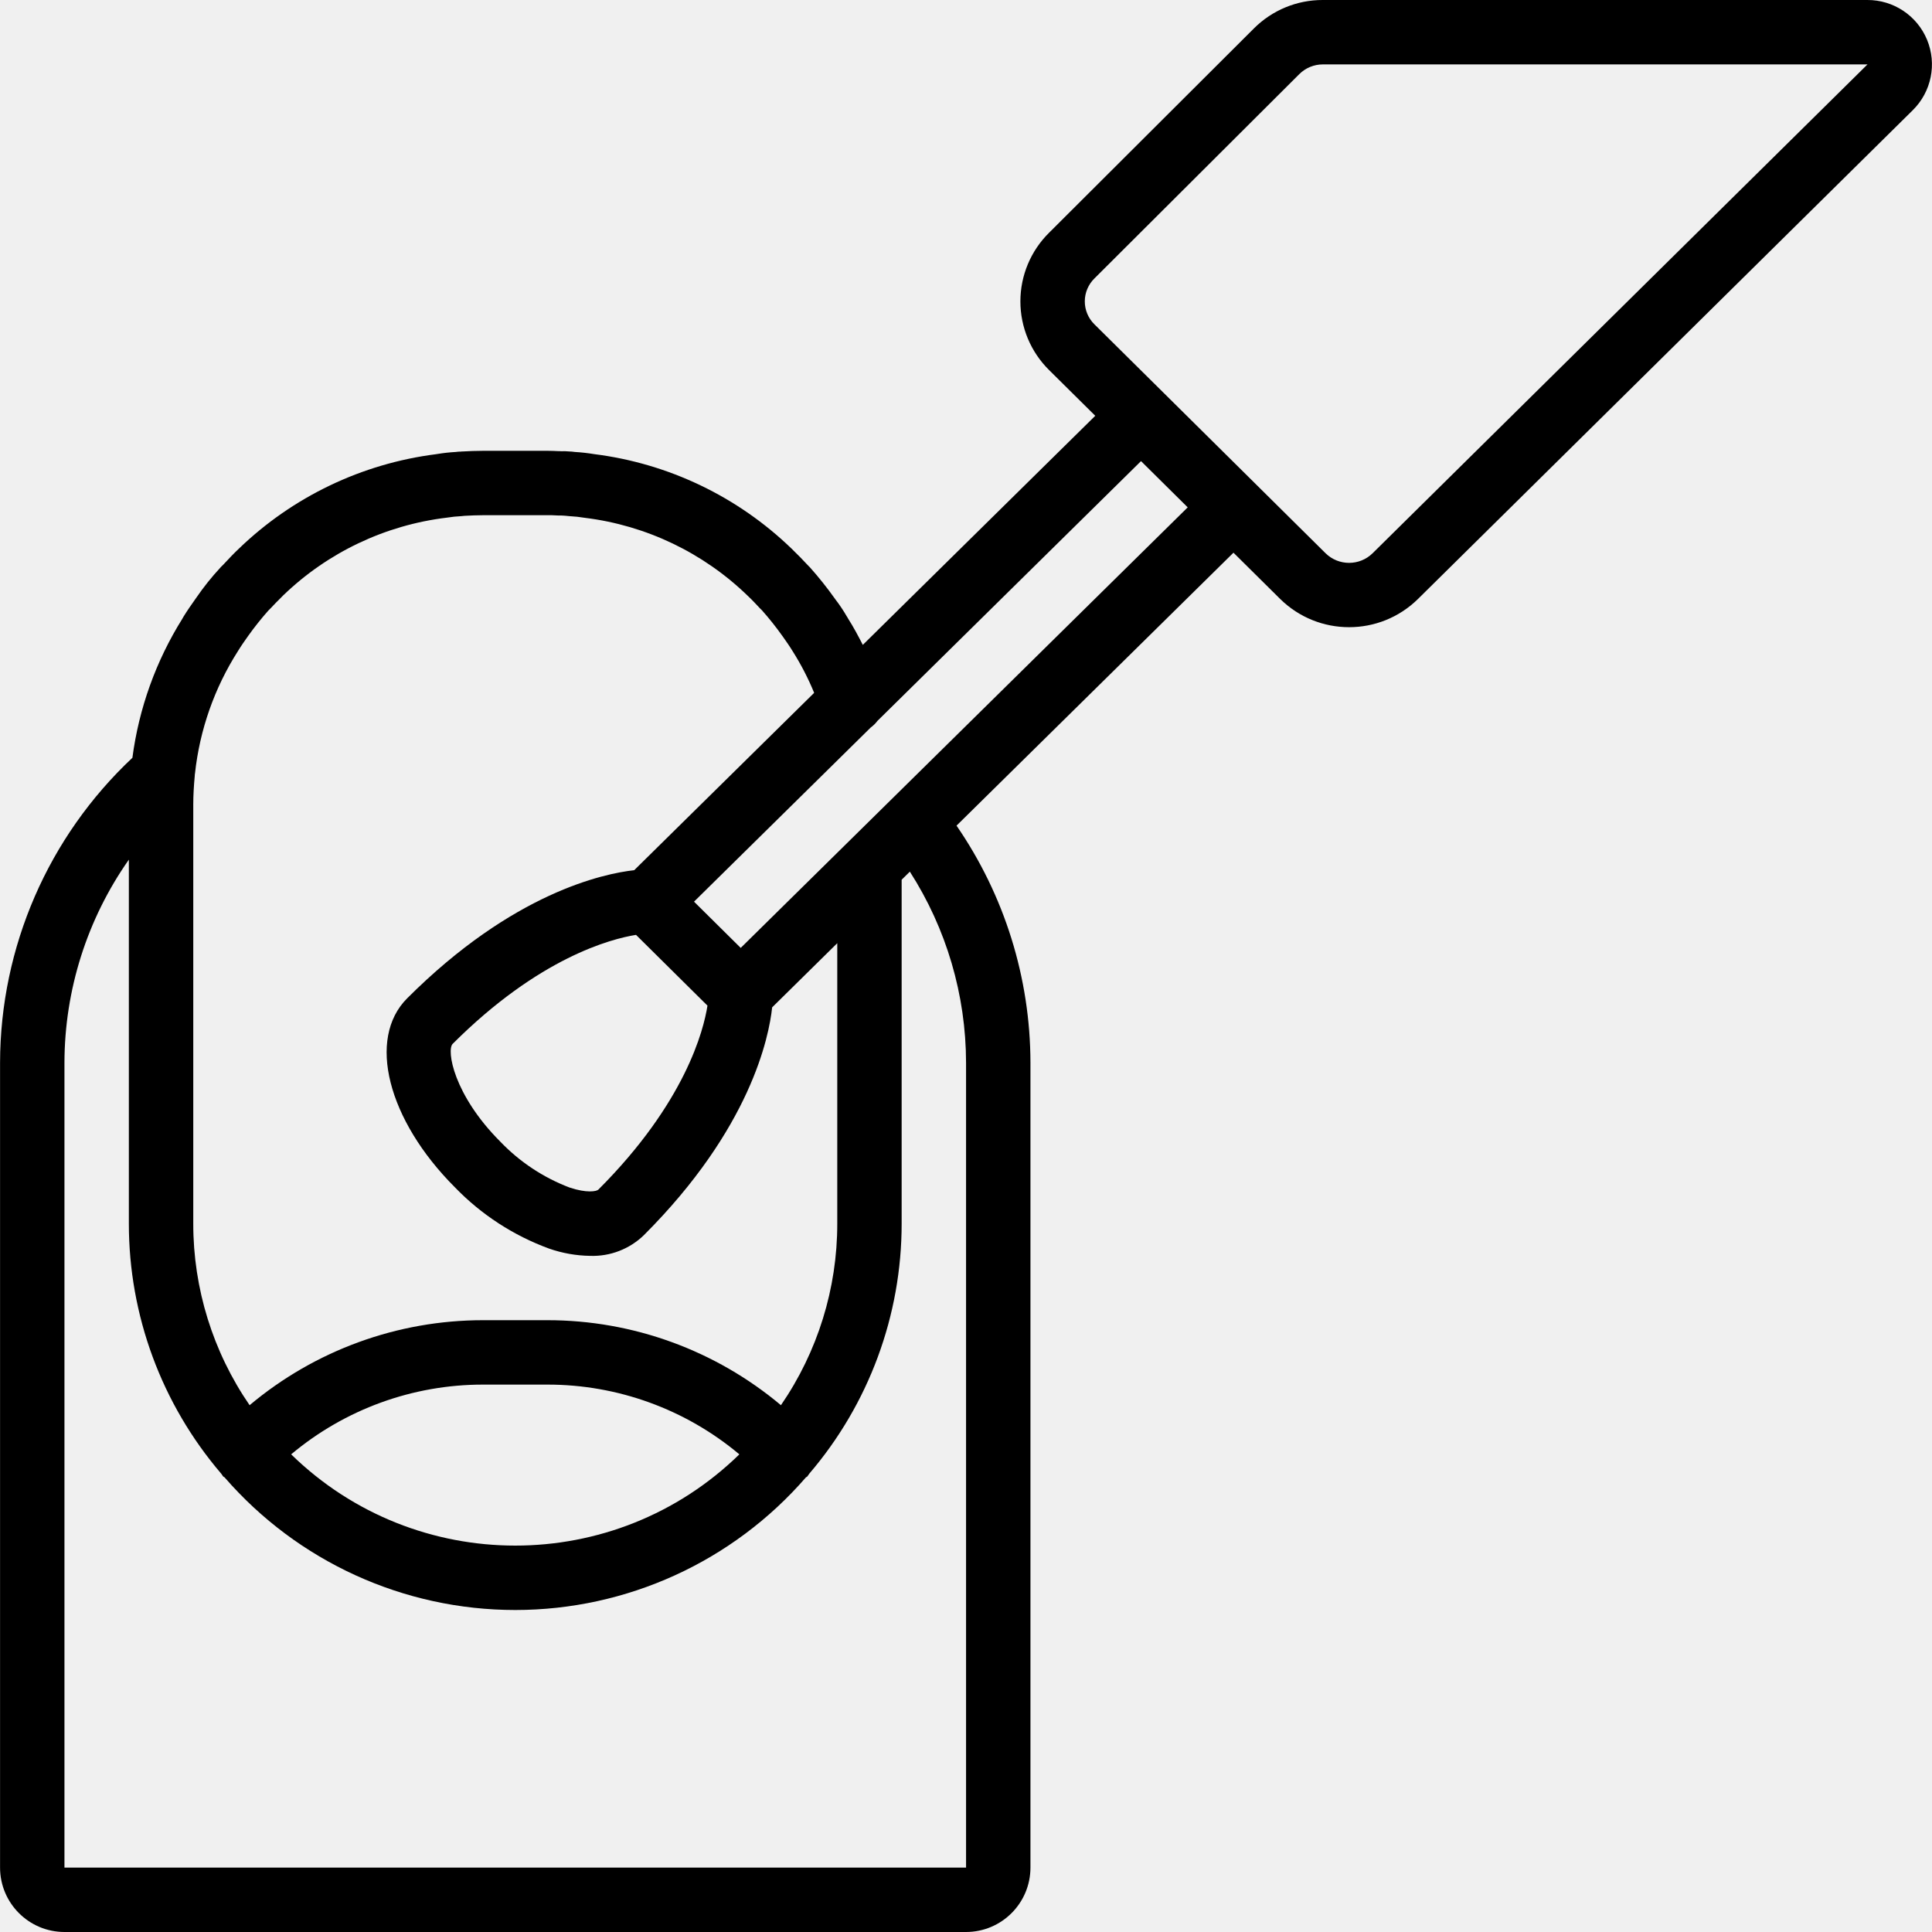
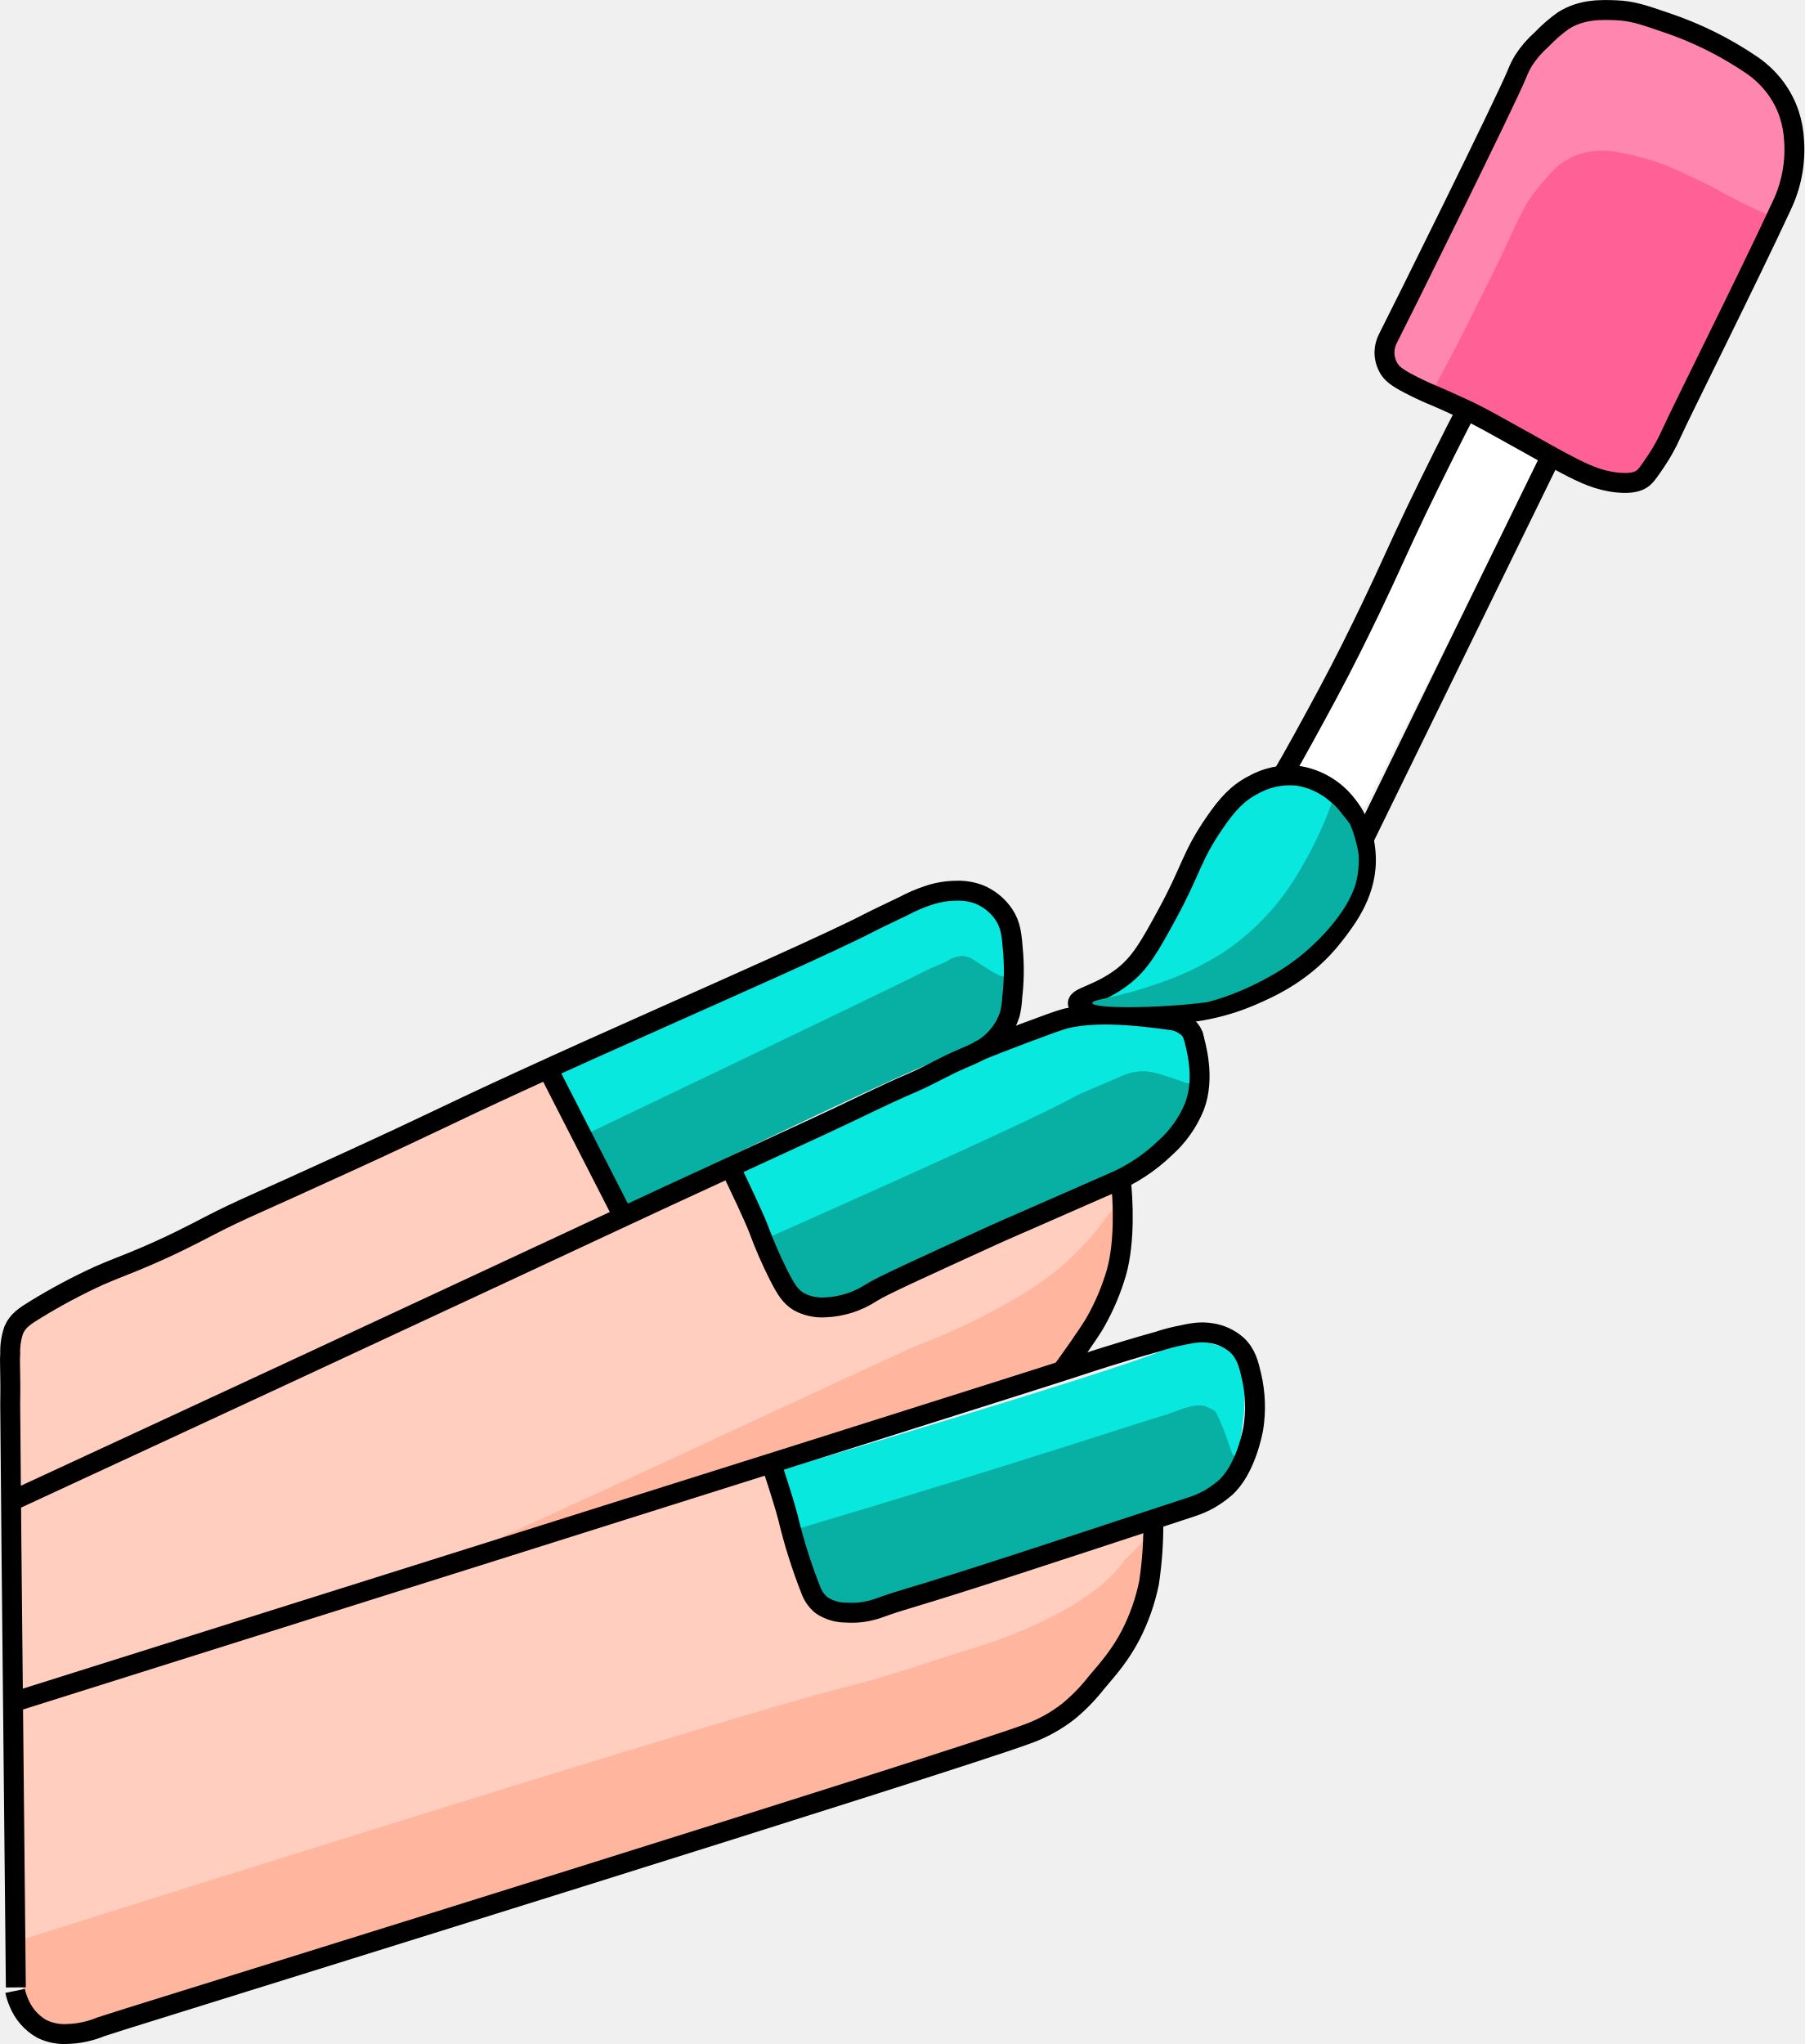
- <svg xmlns="http://www.w3.org/2000/svg" version="1.1" id="Capa_1" x="0px" y="0px" viewBox="0 0 512 512" style="enable-background:new 0 0 512 512;" xml:space="preserve">
-   <g>
-     <g>
-       <path d="M510.689,10.535C508.04,4.131,501.778-0.033,494.848,0H350.556c-6.843-0.02-13.412,2.69-18.25,7.529l-54.283,54.142    c-4.867,4.803-7.607,11.356-7.609,18.194c-0.002,6.838,2.736,13.392,7.6,18.198l12.241,12.125l-61.601,60.71    c-1.227-2.381-2.479-4.748-3.905-6.976l-0.009-0.03l-0.084-0.137l-0.108-0.192l-0.12-0.179c-0.92-1.595-1.946-3.126-3.071-4.583    l-0.03-0.038l-0.086-0.129c-2.059-2.895-4.276-5.674-6.642-8.325l-0.007,0.007l-0.102-0.128l-0.078-0.056    c-0.198-0.218-0.402-0.438-0.622-0.648c-1.163-1.249-2.343-2.468-3.527-3.602c-0.159-0.152-0.299-0.32-0.457-0.469l-0.043-0.027    c-14.261-13.78-32.606-22.564-52.282-25.036c-1.714-0.283-3.441-0.476-5.175-0.579c-0.488-0.076-0.981-0.12-1.475-0.129    c-0.664-0.065-1.332-0.084-1.999-0.058c-0.257-0.003-0.51-0.033-0.768-0.033l-0.042,0.009c-0.954-0.053-1.932-0.091-2.941-0.091    h-17.067c-1.907,0-3.794,0.085-5.204,0.167c-0.17,0.008-0.353,0.008-0.521,0.017l-0.093,0.024    c-0.471-0.006-0.941,0.027-1.407,0.097c-1.619,0.092-3.232,0.269-4.833,0.529l-0.234,0.039l-0.107,0.011l-0.03,0.011    c-19.677,2.491-38.022,11.279-52.296,25.051c-1.3,1.229-2.542,2.529-4.067,4.171c-0.201,0.18-0.392,0.371-0.572,0.572    l-0.045,0.032l-0.079,0.091l-0.03,0.03l-0.049,0.062c-2.338,2.514-4.486,5.198-6.426,8.03l-0.117,0.174l-0.067,0.084    c-1.133,1.6-2.25,3.209-3.191,4.738c-0.078,0.12-0.134,0.255-0.211,0.375l-0.081,0.121l-0.016,0.051    c-7.01,11.2-11.529,23.777-13.251,36.877C12.771,221.767,0.081,250.992,0.015,281.6v213.333    C0.025,504.355,7.66,511.989,17.081,512h238.933c9.421-0.011,17.056-7.645,17.067-17.067V281.6    c-0.043-22.43-6.873-44.322-19.592-62.797l73.394-72.333l12.381,12.264c10.126,9.969,26.377,9.973,36.508,0.009l131.15-129.559    C511.85,24.31,513.339,16.939,510.689,10.535z M51.215,213.334c0-2.633,0.158-5.112,0.392-7.671l0.012-0.245l0.003-0.054    l0.002-0.034c0.017-0.117,0.033-0.237,0.042-0.354h0.009c1.249-11.569,5.159-22.691,11.425-32.496    c0.842-1.379,1.758-2.671,2.658-3.946c1.668-2.341,3.459-4.591,5.367-6.741c0.233-0.221,0.442-0.429,0.583-0.583    c0.91-0.971,1.848-1.946,2.845-2.916c0.147-0.14,0.275-0.292,0.422-0.43l0.007-0.009l0.06-0.061    c11.823-11.408,27.047-18.644,43.358-20.608c1.294-0.209,2.599-0.345,3.908-0.408c0.273-0.012,0.545-0.04,0.815-0.082l0.035-0.001    c1.567-0.08,3.217-0.159,4.859-0.159h17.067c0.75-0.004,1.525-0.012,2.983,0.083c0.448-0.016,0.896-0.005,1.342,0.033    c0.142,0.017,0.325,0.029,0.508,0.037c0.29,0.046,0.582,0.075,0.875,0.087c1.424,0.073,2.843,0.226,4.25,0.458    c16.222,2.008,31.348,9.251,43.083,20.629c1.142,1.063,2.2,2.208,3.267,3.346c0.167,0.183,0.35,0.358,0.533,0.525    c1.891,2.127,3.666,4.354,5.318,6.672l0.152,0.206c0.894,1.268,1.787,2.527,2.714,4.039c2.197,3.483,4.087,7.15,5.649,10.96    l-47.686,46.997c-8.047,0.897-32.122,5.907-60.179,33.967c-10.658,10.667-5.217,32.196,12.667,50.079    c6.985,7.23,15.518,12.782,24.958,16.237c3.496,1.22,7.165,1.87,10.867,1.925c5.302,0.185,10.451-1.798,14.258-5.492    c28.289-28.289,33.148-52.518,33.986-60.365l17.256-17.006v74.312c0.013,17.184-5.193,33.967-14.929,48.126    c-17.331-14.553-39.239-22.53-61.871-22.526h-17.067c-22.631-0.004-44.539,7.973-61.871,22.526    c-9.736-14.159-14.943-30.942-14.929-48.126V213.334z M168.554,247.751l18.931,18.751c-1.002,6.453-5.834,25.674-28.913,48.756    c-0.475,0.479-3.05,0.983-7.658-0.558c-6.918-2.636-13.165-6.772-18.292-12.113c-12.459-12.459-14.317-24.296-12.667-25.946    C142.844,253.753,161.943,248.808,168.554,247.751z M195.936,385.417c-33.027,32.244-85.75,32.244-118.777,0    c14.25-11.952,32.257-18.496,50.855-18.483h17.067C163.679,366.92,181.687,373.465,195.936,385.417z M256.014,281.6v213.333    H17.081V281.6c0.04-19.254,5.998-38.03,17.067-53.785v96.452c-0.006,24.306,8.678,47.813,24.484,66.278    c0.158,0.256,0.33,0.503,0.516,0.739c0.108,0.102,0.251,0.132,0.363,0.228c19.369,22.328,47.473,35.154,77.031,35.155    s57.664-12.821,77.035-35.147c0.115-0.098,0.259-0.131,0.37-0.236c0.186-0.236,0.358-0.483,0.516-0.739    c15.806-18.465,24.49-41.972,24.484-66.278v-91.132l2.171-2.14C250.813,246.095,255.982,263.656,256.014,281.6z M196.298,251.204    l-12.375-12.254l46.833-46.158c0.677-0.49,1.276-1.079,1.775-1.749l69.851-68.843l4.017,3.978l8.357,8.277L196.298,251.204z     M363.765,146.609c-3.463,3.408-9.02,3.408-12.483,0l-18.372-18.196l-0.003-0.004l-24.5-24.267l-0.008-0.006l-18.375-18.198    c-1.63-1.605-2.547-3.799-2.542-6.086s0.93-4.478,2.567-6.076l54.3-54.154c1.654-1.633,3.884-2.551,6.208-2.554h144.292    l0.083-0.029L363.765,146.609z" />
-     </g>
-   </g>
-   <g>
- </g>
-   <g>
- </g>
-   <g>
- </g>
-   <g>
- </g>
-   <g>
- </g>
-   <g>
- </g>
-   <g>
- </g>
-   <g>
- </g>
-   <g>
- </g>
-   <g>
- </g>
-   <g>
- </g>
-   <g>
- </g>
-   <g>
- </g>
-   <g>
- </g>
-   <g>
- </g>
+ <svg xmlns="http://www.w3.org/2000/svg" id="Слой_1" data-name="Слой 1" viewBox="0 0 362.21 410.26">
+   <defs>
+     <style>.cls-1{fill:#ff87af;}.cls-2{fill:#ff6196;}.cls-3{fill:#ffb59e;}.cls-4{fill:#ffcebf;}.cls-5,.cls-8{fill:#08afa3;}.cls-6,.cls-9{fill:#08e8de;}.cls-7{fill:none;}.cls-7,.cls-9{stroke:#000;stroke-width:4px;}.cls-7,.cls-8,.cls-9{stroke-miterlimit:10;}.cls-8{stroke:#fff;stroke-width:16px;}</style>
+   </defs>
+   <path class="cls-1" d="M349.91,105.56q2.14-4.84,4.53-9.83c3.2-6.68,4.87-9.38,9-17.48,3-6,4.54-9,5.76-11.71,0,0,3.89-8.79,8.6-18.15a16.14,16.14,0,0,1,1.51-2.45,18.79,18.79,0,0,1,3.31-3.31,16.24,16.24,0,0,1,3.12-2.27,15.19,15.19,0,0,1,4.82-1.23,22,22,0,0,1,5.57-.47A26.86,26.86,0,0,1,401.5,40c1.16.36,2.43.79,3.87,1.33,2.35.88,2.89,1.23,7.18,3.12A48.24,48.24,0,0,1,418.13,47a27.86,27.86,0,0,1,4.53,3.4,19.78,19.78,0,0,1,4.54,5,16.49,16.49,0,0,1,1.89,5.48,25.18,25.18,0,0,1,.09,8.78,35.08,35.08,0,0,1-3.59,10.87c-4.4,8.59-16.11,32.64-19,39.31-1.4,3.22-3.88,5.89-5.39,9.07a4.56,4.56,0,0,1-1.89,2.17,4.3,4.3,0,0,1-2.26.47,20.27,20.27,0,0,1-8.7-2.26c-9.31-5.46-37.52-19.8-38.45-20a1,1,0,0,1-.48-.26,1.17,1.17,0,0,1-.27-.73,4.89,4.89,0,0,1,.07-1.42" transform="translate(-70.63 -35.48)" />
+   <path class="cls-2" d="M358.41,113.5c3.42-6.2,6-11.34,7.79-14.89,4.33-8.71,6-12.18,6-12.18,3.47-7.4,4.39-9.87,7.23-13.33,2.29-2.79,4-4.89,7.08-6.23,4.94-2.17,9.84-.82,14.88.56,3.61,1,6.62,2.46,12.62,5.39,0,0,5.71,3.17,8.22,4.25a15,15,0,0,0,2.16,1,1.84,1.84,0,0,1,.71.36,1,1,0,0,1,.39.56.91.91,0,0,1-.18.64c-.33.53-.49,1.16-.85,1.67-.71,1-4.93,10-9,18.21-2.06,4.19-11.39,23.18-12.12,24.91,0,.06-.14.34-.32.71a16.38,16.38,0,0,1-1,1.7,28.12,28.12,0,0,1-1.77,2.55c-.72.91-1,1.07-1.06,1.13a4,4,0,0,1-2.16.43,14.76,14.76,0,0,1-3-.36c-.89-.16-1.81-.37-2.38-.53a32.12,32.12,0,0,1-7.3-3.26c-3.06-1.9-11.34-6.06-25.16-12.65" transform="translate(-70.63 -35.48)" />
+   <path class="cls-3" d="M74.8,424.67c3.33-1.08,8.73-2.83,15.36-5,50-16.1,92.67-29.09,136.34-42.4,16.78-5.12,33.36-10.92,50.27-15.59.07,0,.43-.12.9-.29a12.52,12.52,0,0,0,2.1-1c2.14-1.18,2.36-1,4.37-2.22.86-.5,1.48-.91,1.84-1.15a56.11,56.11,0,0,0,9.59-8.13c1.31-1.43,2.7-2.79,4-4.25.14-.16.29-.29.43-.44a1.62,1.62,0,0,1,.35-.29c.14-.09.23-.15.32-.13s.21.53.21.67a28.86,28.86,0,0,1-.55,7.44,64,64,0,0,1-2,6.73,43.81,43.81,0,0,1-4.11,8,45.7,45.7,0,0,1-7.44,8.86,31.81,31.81,0,0,1-7.22,5.31,29.42,29.42,0,0,1-5.25,2.13c-11.81,3.6-23.28,8.32-35.22,11.48-18.85,5-37.27,11.49-55.91,17.22-36,11.05-32.87,10.53-47.84,14.95,0,0-22.22,6.57-32.24,10.07-3.08,1.07-6.2,2.06-9.28,3.11-1.48.51-3,.93-4.47,1.42A17.44,17.44,0,0,1,85,442.39a11,11,0,0,1-3.47-.22,7.61,7.61,0,0,1-2.63-1,8.07,8.07,0,0,1-2.83-4A15,15,0,0,1,74.94,433" transform="translate(-70.63 -35.48)" />
+   <path class="cls-4" d="M75.16,378c5.49-1.74,13.83-4.38,24-7.58,14.44-4.54,20.77-6.5,29.69-9.29,32.48-10.16,28.51-9.27,51-16.23,0,0,36.29-11.21,41.74-13.32.32-.12.57-.2,1.06-.35a3.46,3.46,0,0,1,1.28-.29c.69.14,1,1.27,1.2,1.92.92,3.28,1.38,4.93,1.49,5.38.65,2.68.8,2.22,1.27,4.47a20.71,20.71,0,0,0,1,4.18c.44,1.09.65,1.16,1.06,2.34s.35,1.63.85,3a17.23,17.23,0,0,0,1,2.27,25.34,25.34,0,0,0,1.42,2.34,11.12,11.12,0,0,0,2,2.62,5.9,5.9,0,0,0,2.56.92,16.47,16.47,0,0,0,5,.15,27.15,27.15,0,0,0,3.33-.5,105.27,105.27,0,0,0,13.11-4.25c2.46-.89,1.29-.42,7-2.41,4.42-1.54,5.21-1.85,10.07-3.55,7.92-2.76,9.1-3.08,10.06-3.33,2.2-.55,3.33-.72,5.88-1.48a48.29,48.29,0,0,1,4.89-1.42,7.89,7.89,0,0,0,1.63-.43c.61-.23,1.42-.63,1.42-.63s.6,0,.78.28-.26,1.09-.29,1.13c-1.07,1.73-2.79,3.11-4.11,4.54-.67.74-.71.91-1.41,1.77a32.31,32.31,0,0,1-6.95,5.95,57.21,57.21,0,0,1-6.87,4,96.65,96.65,0,0,1-14.6,5.88c-8.7,2.63-17.26,5.76-26.08,7.94-11.1,2.74-50.91,14.61-165.76,50.81" transform="translate(-70.63 -35.48)" />
+   <path class="cls-3" d="M161.54,347.07c17.2-9.75,31.77-16.74,42.1-21.4,24-10.84,36-16.26,45.64-19.84,10.63-4,22.11-7.8,28.91-14.46,4.8-4.7,11.05-8.18,14.6-13.89.2-.33.93-1.55,1.56-1.42,1.08.23,1.17,4.41,1,6.95a30.57,30.57,0,0,1-1.84,8.08c-1.49,4.47-1.72,3.36-4.54,10.34a23.87,23.87,0,0,1-3.54,6,11.33,11.33,0,0,1-2,1.7,11.56,11.56,0,0,1-2,1c-43.17,16.06-86.17,27.78-86.17,27.78C187.54,340,176,343.2,162,347.51" transform="translate(-70.63 -35.48)" />
+   <path class="cls-4" d="M74.38,337.24l138.8-64.72.34-.16.55-.27a4,4,0,0,1,1.07-.33,2,2,0,0,1,1.09,0,1.51,1.51,0,0,1,.8.64c.07.12.07.19.23.51.06.12.11.23.21.41l.39.69c.46.78,7.61,15,8.63,18.46a6.08,6.08,0,0,0,.89,1.93c.06.09.28.37.72.93l.82,1a6.93,6.93,0,0,0,1.38,1.16,7.83,7.83,0,0,0,2.2,1,9.59,9.59,0,0,0,2.67.34,18.74,18.74,0,0,0,3.35-.2c2.31-.36,4.29-1.32,8.15-3.24,1.81-.89,2.54-1.32,5.62-2.83,1-.49,1.49-.74,2.07-1,2.64-1.25,3.41-1.49,6.45-2.89l2.71-1.28c2.18-1,3.73-1.8,4.06-2,4.25-2.1,8.38-3.27,15.76-6.66,6.68-3.07,10-4.6,10.12-4.7a.68.68,0,0,1,.46-.21c.15,0,.3.11.5.39a3.16,3.16,0,0,1,.53,1.29c.2,1.82-2.16,4.17-2.16,4.17a55.94,55.94,0,0,1-7.42,8.5c-3,2.81-6.78,5.72-13.84,9.6a132.11,132.11,0,0,1-17,7.84c-.87.32-20.94,9.63-61.09,28.25-2.49,1.16-8.69,4-17,7.8-5.74,2.59-10.24,4.59-11.06,5-28.13,12.46-87.57,28.09-88.72,28.63a3.49,3.49,0,0,1-1.07.31,1.59,1.59,0,0,1-.44,0,1.88,1.88,0,0,1-.51-.09" transform="translate(-70.63 -35.48)" />
+   <path class="cls-4" d="M75.51,300.87h0c12.71-6.92,15-8.08,15-8.08,7.23-3.63,8.43-3.52,17.57-7.51,9.59-4.2,9.41-4.81,23.39-11.48,10.33-4.94,15.5-7.41,20.83-9.5,0,0,14.11-5.55,22.68-10.35,1.92-1.07,2.41-1.41,2.41-1.41,1.05-.74,1.17-1,1.56-1,1.06,0,1.76,2,2.83,4.26.95,2,0-.44,3.12,5.52,5,9.52,3.87,8.89,5.53,10.92s4,4.15,3.54,5.95a3.27,3.27,0,0,1-.71,1.27,4.93,4.93,0,0,1-2.55,1.14c-.09,0-1.1.49-3.12,1.42l-7.08,3.26c-6.28,2.91-100,46-102.19,47.05L77,333l-1,.46c-1,.48-1.15.54-1.31.5-.52-.14-.69-1.11-.75-1.49-.51-3.26-.14-6.35-.21-9,0-.19,0-.67,0-1.42,0-1.47,0-2.55,0-2.83,0-4.42,0-8.84,0-13.26a15.17,15.17,0,0,1,.18-2,4.62,4.62,0,0,1,.57-1.91,3.58,3.58,0,0,1,.81-.93" transform="translate(-70.63 -35.48)" />
+   <path class="cls-5" d="M230.43,342.18c18.36-4.95,31.63-10.53,40.67-13.82,12.79-4.65,26.48-6.1,39-11.48a5.38,5.38,0,0,1,1.56-.42,4.38,4.38,0,0,1,1.77.07,4,4,0,0,1,2.13,1.77c.87,1.25.64,1.71,1.63,4.18a25.41,25.41,0,0,0,1.34,3c.71,1.32,1.2,1.89,1,2.62-.14.51-.46.54-1.2,1.49a12.23,12.23,0,0,0-1.06,1.7,8.94,8.94,0,0,1-2.55,2.48C310.3,337,299.52,340,299.52,340c-3.36.93-6.65,2.06-10,3-4.9,1.45-10.35,3.23-21.26,6.8-9.16,3-13.6,4.53-21.62,6.88a9.38,9.38,0,0,1-4.18,1.2c-.22,0,0,0-2.48-.35a9.7,9.7,0,0,1-2.76-.57,5.49,5.49,0,0,1-1.77-1.27" transform="translate(-70.63 -35.48)" />
+   <path class="cls-6" d="M227.12,330.64c56.24-16.78,75.33-23.06,77.86-24.57a9.94,9.94,0,0,1,4.34-1.51,13.85,13.85,0,0,1,5.11.76c2,.57,3,.85,3.77,1.51,1.5,1.3,1.71,3.15,2.08,6.43a29.36,29.36,0,0,1-.19,7.93c-.08.58-.67,6.59-1.62,6.56-.73,0-1.24-3.82-3.67-8.64-.42-.83-1.09-.79-1.82-1.21-2.12-1.22-6.78,1.13-8.67,1.66-4.38,1.21-28.26,9.3-73.6,22.8" transform="translate(-70.63 -35.48)" />
+   <path class="cls-5" d="M224.61,283.86c.54-5.37,9.65-5.65,31-14.74,12.21-5.2,34.42-15.84,37.6-17.58a14.71,14.71,0,0,1,1.61-.75,14.54,14.54,0,0,1,5.2-1c.49,0,1,0,6,1.42,3.35.93,4.49,1.29,4.63,2.07.08.47-.26.67-1,2.18a20.73,20.73,0,0,0-.85,2.27,23.22,23.22,0,0,1-5.76,7.93,29.44,29.44,0,0,1-9.07,5.67s-12.78,5.21-27.78,12.1c-2.77,1.27-20.56,9.43-23.34,11.24a9.69,9.69,0,0,1-2.36,1.13,11.86,11.86,0,0,1-2.55.48,12.07,12.07,0,0,1-3.5.09,9.21,9.21,0,0,1-3.12-1.32C228.85,293.38,224.21,287.92,224.61,283.86Z" transform="translate(-70.63 -35.48)" />
+   <path class="cls-5" d="M188.25,263c49.89-23.82,69.27-33.26,70.66-34,.79-.42,1.49-.71,2.29-1.06a8.15,8.15,0,0,1,3.21-.73,4.91,4.91,0,0,1,3.12,1.32c1.5,1.15,2.25,2,3.83,2.55s1.8.85,1.4,2.83c-1,4.89-2.37,8.92-7.59,11.72a30.93,30.93,0,0,1-3.69,1.7c-4.28,1.29-22.07,9.38-65.86,30.71" transform="translate(-70.63 -35.48)" />
+   <path class="cls-6" d="M219.51,270.35c27.56-12.68,47.75-21.91,51.78-23.72.79-.35,2.74-1.22,5.29-2.27,2.88-1.18,4.33-1.77,5.86-2.27a37.57,37.57,0,0,1,9.73-1.7c3.74-.2,2.26.39,10,.67,2.46.08,4,.07,5.29,1.22,1,.87,1.3,2,1.89,4.16.69,2.55,1.51,5.53.38,6.33-.66.47-1.39-.23-5.39-1.42a17.75,17.75,0,0,0-3.59-.85,11,11,0,0,0-5.38,1.14c-5.56,2.37-8.34,3.55-8.89,3.87-4.13,2.44-22,10.76-61.32,28.25" transform="translate(-70.63 -35.48)" />
+   <path class="cls-6" d="M182.57,250.88c49.92-22.88,69.9-32.09,71.62-33,.11-.06.73-.38,1.61-.76a24.27,24.27,0,0,1,4.34-1.42,9.89,9.89,0,0,1,3.31-.38,11,11,0,0,1,2.74.76,9.2,9.2,0,0,1,2,.95,8.14,8.14,0,0,1,2.08,2,10.77,10.77,0,0,1,1.8,3.59,14.55,14.55,0,0,1,.56,4.16c.2,5,.26,4.51-.21,4.65-1,.29-2.89-1.12-6.4-3.33a4.54,4.54,0,0,0-2.17-.76,5.61,5.61,0,0,0-3,1c-1.49.8-3.14,1.28-4.63,2.08-2.68,1.44-28.62,13.91-67.08,32.31" transform="translate(-70.63 -35.48)" />
+   <path class="cls-7" d="M73.81,434.38c-.85-83.52-1.13-113.91-1.13-116.93,0-1.39.06-3,0-5.95,0-1.87-.1-2.81,0-4.4a13.4,13.4,0,0,1,.71-4.67c.79-1.87,2.3-2.85,4.39-4.12a118.8,118.8,0,0,1,12.76-6.8c3.22-1.39,4.47-1.82,6.94-2.83,7.08-2.9,12-5.51,15.31-7.23,6.6-3.4,8.43-3.94,27.35-12.62,19.15-8.77,18.74-8.88,34.87-16.29,10-4.59,17.19-7.8,29.48-13.28s33.37-14.8,40.34-18.43c2.37-1.22,4.8-2.32,7.19-3.49a31.19,31.19,0,0,1,4.81-2.08,17.79,17.79,0,0,1,5.77-1,11.77,11.77,0,0,1,4.63.76,11,11,0,0,1,4.91,4c1.42,2.12,1.6,4.09,1.89,7.94a45.76,45.76,0,0,1-.19,8.6,18.44,18.44,0,0,1-.47,3.4,12.84,12.84,0,0,1-2.93,5c-2,2.13-4.11,2.91-6.61,4-3.42,1.44-6.61,3.36-10,4.82-6.17,2.63-12.14,5.7-18.24,8.5-8.34,3.84-16.68,7.71-25,11.53-11.71,5.35-50.45,23.61-136.87,63.59" transform="translate(-70.63 -35.48)" />
+   <path class="cls-7" d="M73.67,377C224.61,329.49,281.3,311.54,287,309.65c1.12-.37,7.44-2.5,16.06-4.91a39.22,39.22,0,0,1,4.16-1.13c2.67-.56,4.41-.93,6.56-.55a9.94,9.94,0,0,1,5.18,2.41c1.83,1.73,2.34,3.8,2.9,6.24a27.44,27.44,0,0,1,.36,10.49c-.12.64-1.53,8.35-5.74,12a21.59,21.59,0,0,1-3,2.13,19.49,19.49,0,0,1-3.54,1.56c-30.38,10-45.57,15-57,18.42-1.71.51-2.76.85-2.76.85-2.84.92-3.18,1.17-4.47,1.49a15.56,15.56,0,0,1-5.17.5,8.72,8.72,0,0,1-5-1.49,7,7,0,0,1-2.13-3,107.81,107.81,0,0,1-4.6-14.59c-.51-2-1.83-6.26-3-9.75" transform="translate(-70.63 -35.48)" />
+   <path class="cls-7" d="M302.15,340.4a78,78,0,0,1-.86,12.77,40.82,40.82,0,0,1-3.68,10.48c-2,3.81-4,6.2-6.95,9.64a36.53,36.53,0,0,1-5.53,5.67,29.63,29.63,0,0,1-8.22,4.54C261.24,389.31,112,435.65,99.32,439.62c-2.84.89-5.68,1.76-8.5,2.69a18.89,18.89,0,0,1-6.66,1.42,10.33,10.33,0,0,1-5.1-1,10.59,10.59,0,0,1-4.68-5.39,11.43,11.43,0,0,1-.71-2.26" transform="translate(-70.63 -35.48)" />
+   <path class="cls-7" d="M217.17,269.67c1.9,3.91,4.87,10.19,5.74,12.49a88.58,88.58,0,0,0,4,9.21c1.56,3.09,2.5,4.44,4.11,5.39a9.82,9.82,0,0,0,5.25,1.13,18.31,18.31,0,0,0,9.35-3c2-1.28,9.56-4.73,24.66-11.62,3-1.36,3.76-1.62,23.25-10.2a35.15,35.15,0,0,0,11.05-7.23,22.64,22.64,0,0,0,5.81-8.22c2.23-5.76.33-12.27-.35-14.66" transform="translate(-70.63 -35.48)" />
+   <path class="cls-7" d="M283.79,310.69c1-1.34,5.46-7.58,6.73-9.82a46.62,46.62,0,0,0,4.25-10.07c1.72-6.2,1.31-14.63.83-18.68" transform="translate(-70.63 -35.48)" />
+   <path class="cls-8" d="M337.43,194q17.71-35.22,35.44-70.44" transform="translate(-70.63 -35.48)" />
+   <path class="cls-7" d="M365,117.81c-2.33,4.46-6.74,13.27-10,20.06-3.93,8.21-5.45,11.93-9.26,19.85-2.39,4.95-5,10.31-8.69,17.19-3.09,5.74-6.91,12.75-9,16.24" transform="translate(-70.63 -35.48)" />
+   <path class="cls-7" d="M382,127c-11.34,23.18-26.27,53.69-37.6,76.87" transform="translate(-70.63 -35.48)" />
+   <path class="cls-7" d="M358.79,115c-.78-.32-2.78-1.14-5.29-2.46s-3.32-2-4-3a6.53,6.53,0,0,1-.95-3.4,6.35,6.35,0,0,1,.76-2.84c2.06-4,23.87-48,25.89-53.1a16.83,16.83,0,0,1,1.32-2.65,20.4,20.4,0,0,1,3.59-4.15,30.91,30.91,0,0,1,4.35-3.78c3.7-2.35,7.69-2.19,10.58-2.08,3.26.12,5.56.93,10,2.45a70.27,70.27,0,0,1,17.19,8.51,20,20,0,0,1,4.35,4,18.9,18.9,0,0,1,3.21,5.85,20.54,20.54,0,0,1,1,5.49,26.06,26.06,0,0,1-2.46,12.85c-6.41,13.86-20.57,42.15-22.11,45.63a35.82,35.82,0,0,1-1.61,3.22c-.38.68-.95,1.64-1.7,2.74-1.27,1.87-1.91,2.8-2.64,3.3s-2.06,1.05-4.92.76c-3.87-.4-6.82-1.82-10.2-3.59-2.94-1.54-4.29-2.33-8.41-4.63-5.75-3.21-8.67-4.84-11.05-6C360.69,115.79,358.79,115,358.79,115Z" transform="translate(-70.63 -35.48)" />
+   <path class="cls-7" d="M180.82,250.47l14.87,29.06" transform="translate(-70.63 -35.48)" />
+   <path class="cls-7" d="M266.94,246.47c3.6-1.47,15.39-6,17.58-6.55,5.77-1.34,13-.86,21.52.36,1.18.16,3.93,1.22,4.26,3.71" transform="translate(-70.63 -35.48)" />
+   <path class="cls-9" d="M287,236.9c-.15-1.29,4.16-1.72,8.88-5.29,3.61-2.74,5.48-6.08,9.07-12.67,4.83-8.84,4.81-11.56,9.64-18.51,2.4-3.47,4.45-5.75,7.56-7.37a15,15,0,0,1,8.88-1.89A15.4,15.4,0,0,1,341,197a17.46,17.46,0,0,1,3.78,9.83c.55,7.48-3.79,13.06-6.42,16.44-5.7,7.33-12.75,10.44-16.63,12.1-8.27,3.53-15.21,3.67-20.41,3.78C295.47,239.29,287.18,238.67,287,236.9Z" transform="translate(-70.63 -35.48)" />
+   <path class="cls-5" d="M289.91,236.8c-.05-.77,4.62-.89,12.75-3.78a58.69,58.69,0,0,0,13.61-6.42A49.22,49.22,0,0,0,330.44,212,80.33,80.33,0,0,0,338,196.63a9.08,9.08,0,0,1,1.27,1.26c.45.58,1.66,2,2.41,3.07a26.25,26.25,0,0,1,1.68,5.95,18.42,18.42,0,0,1-.63,6.14c-.72,2.25-2.32,5.6-6.48,10.06-9.52,10.23-22.83,13.46-23.44,13.54C303.57,237.87,290,238,289.91,236.8Z" transform="translate(-70.63 -35.48)" />
+   <path class="cls-6" d="M231.23,342.54" transform="translate(-70.63 -35.48)" />
</svg>
